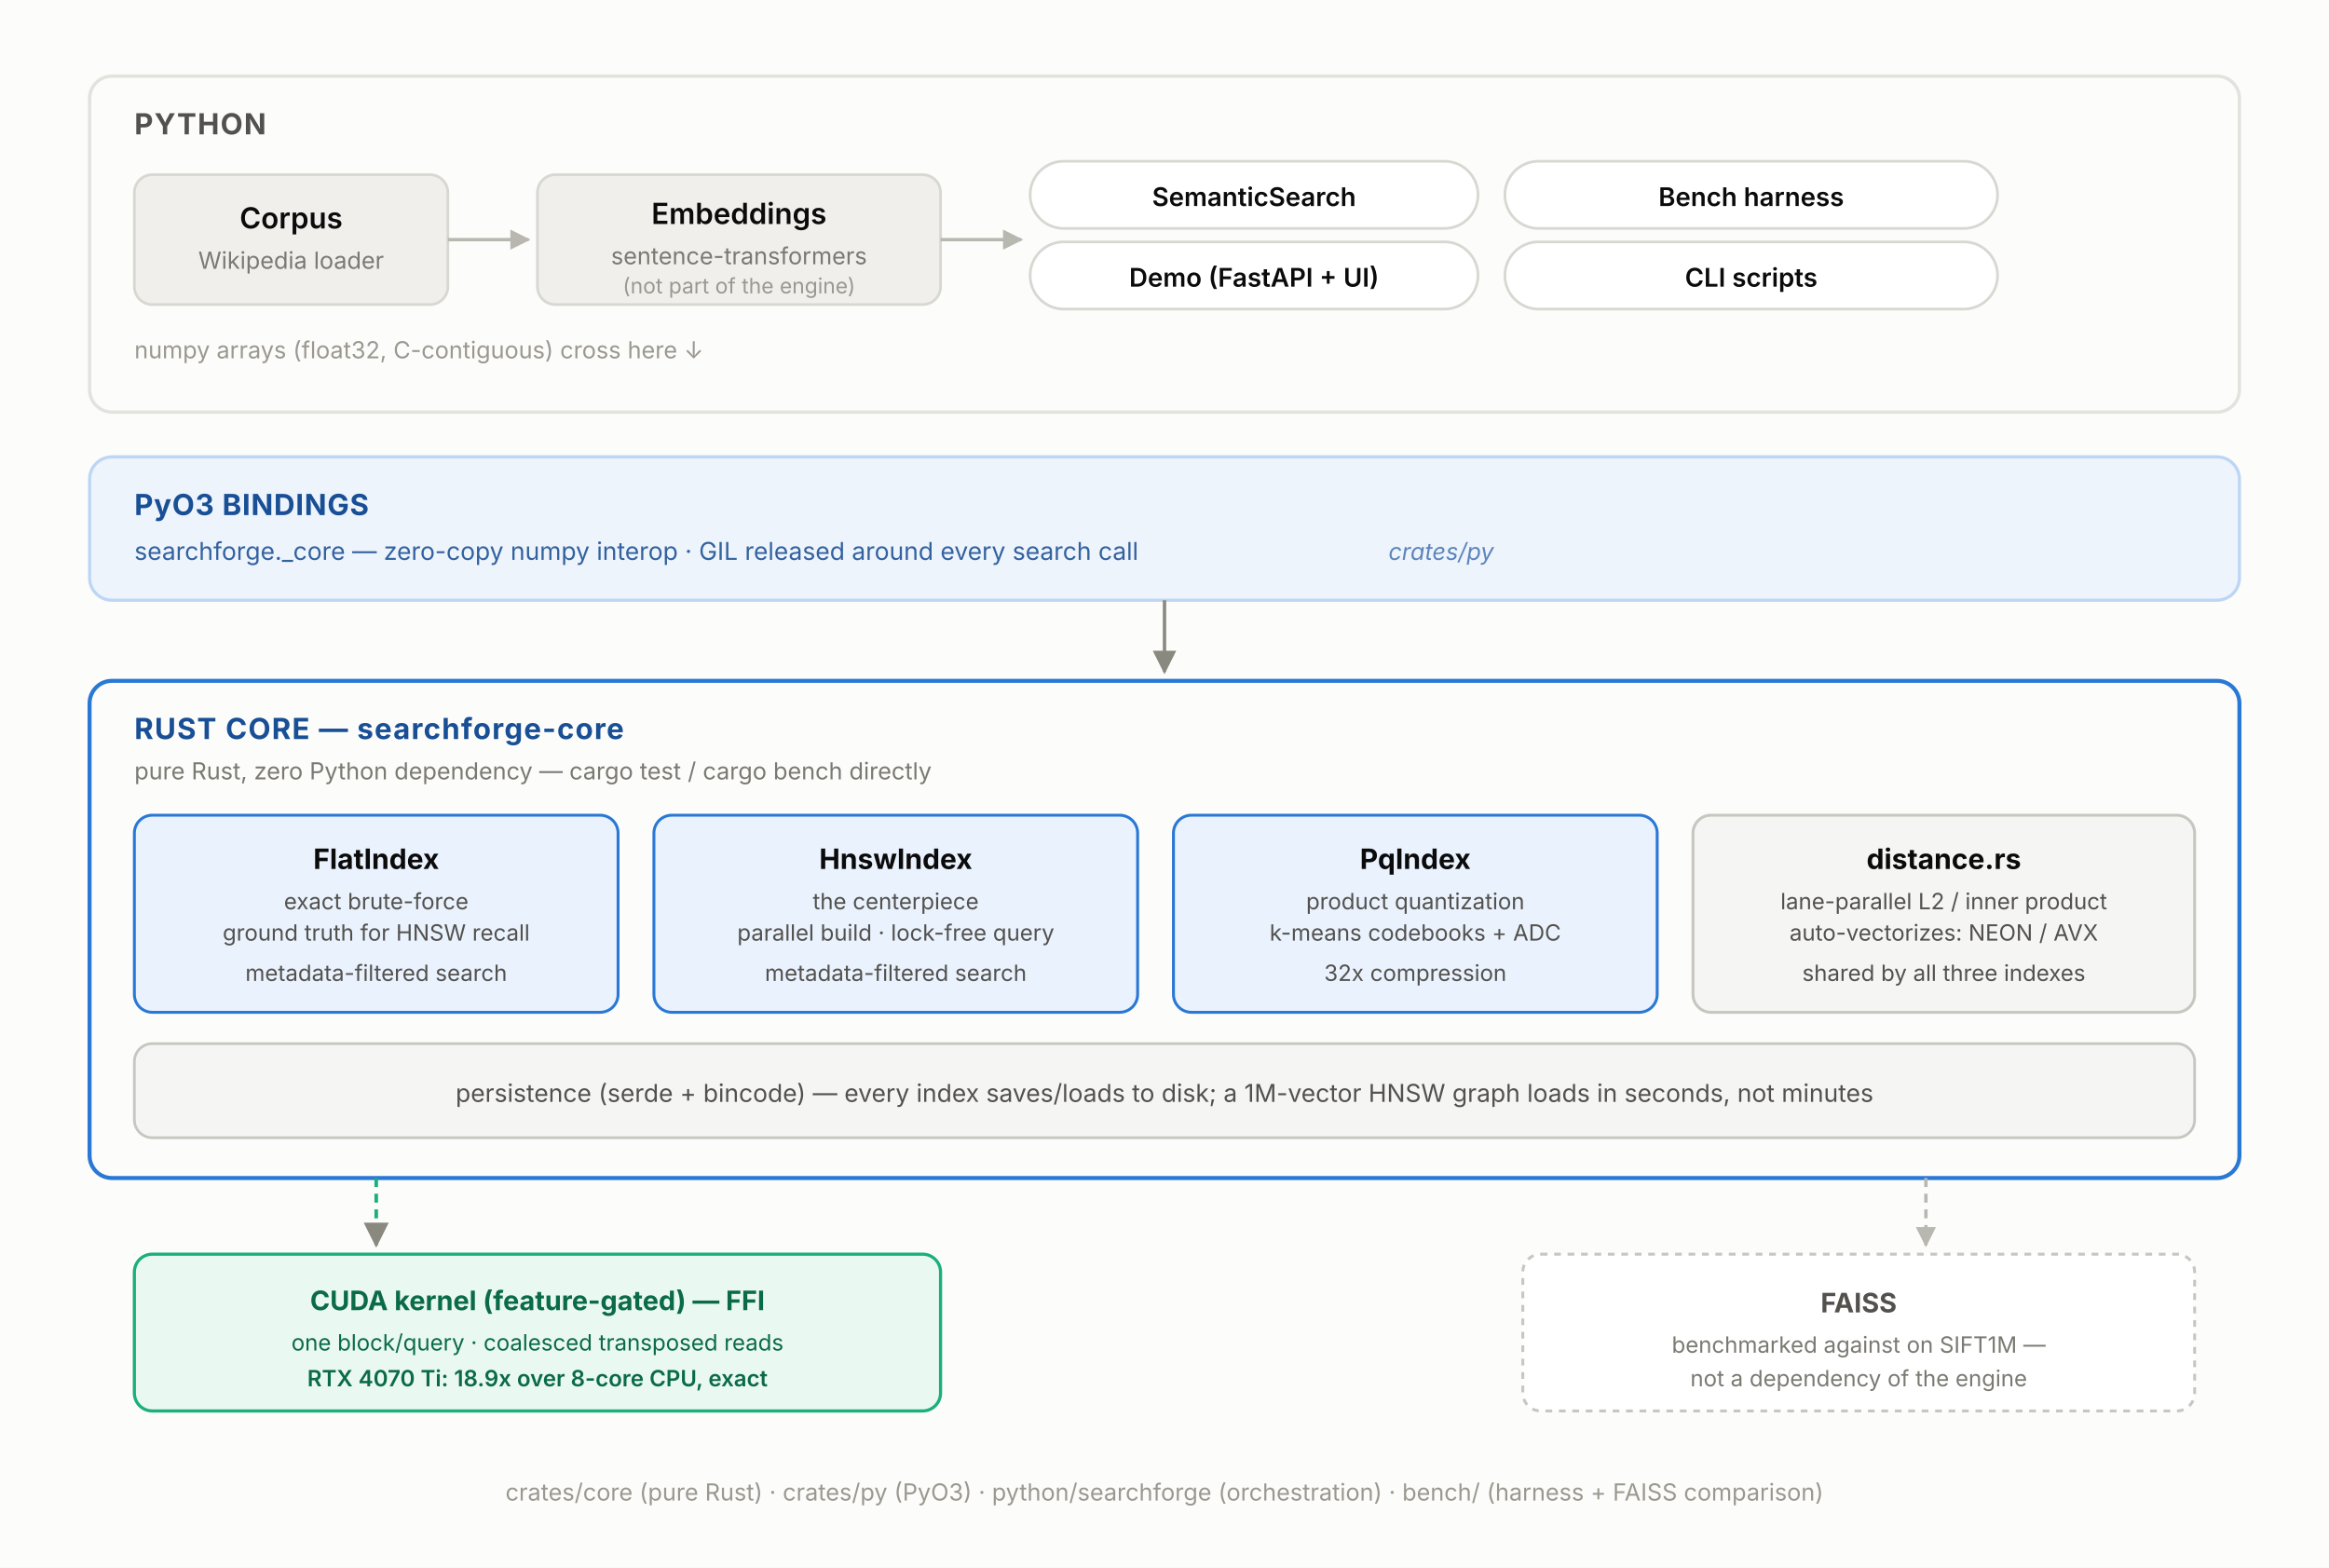
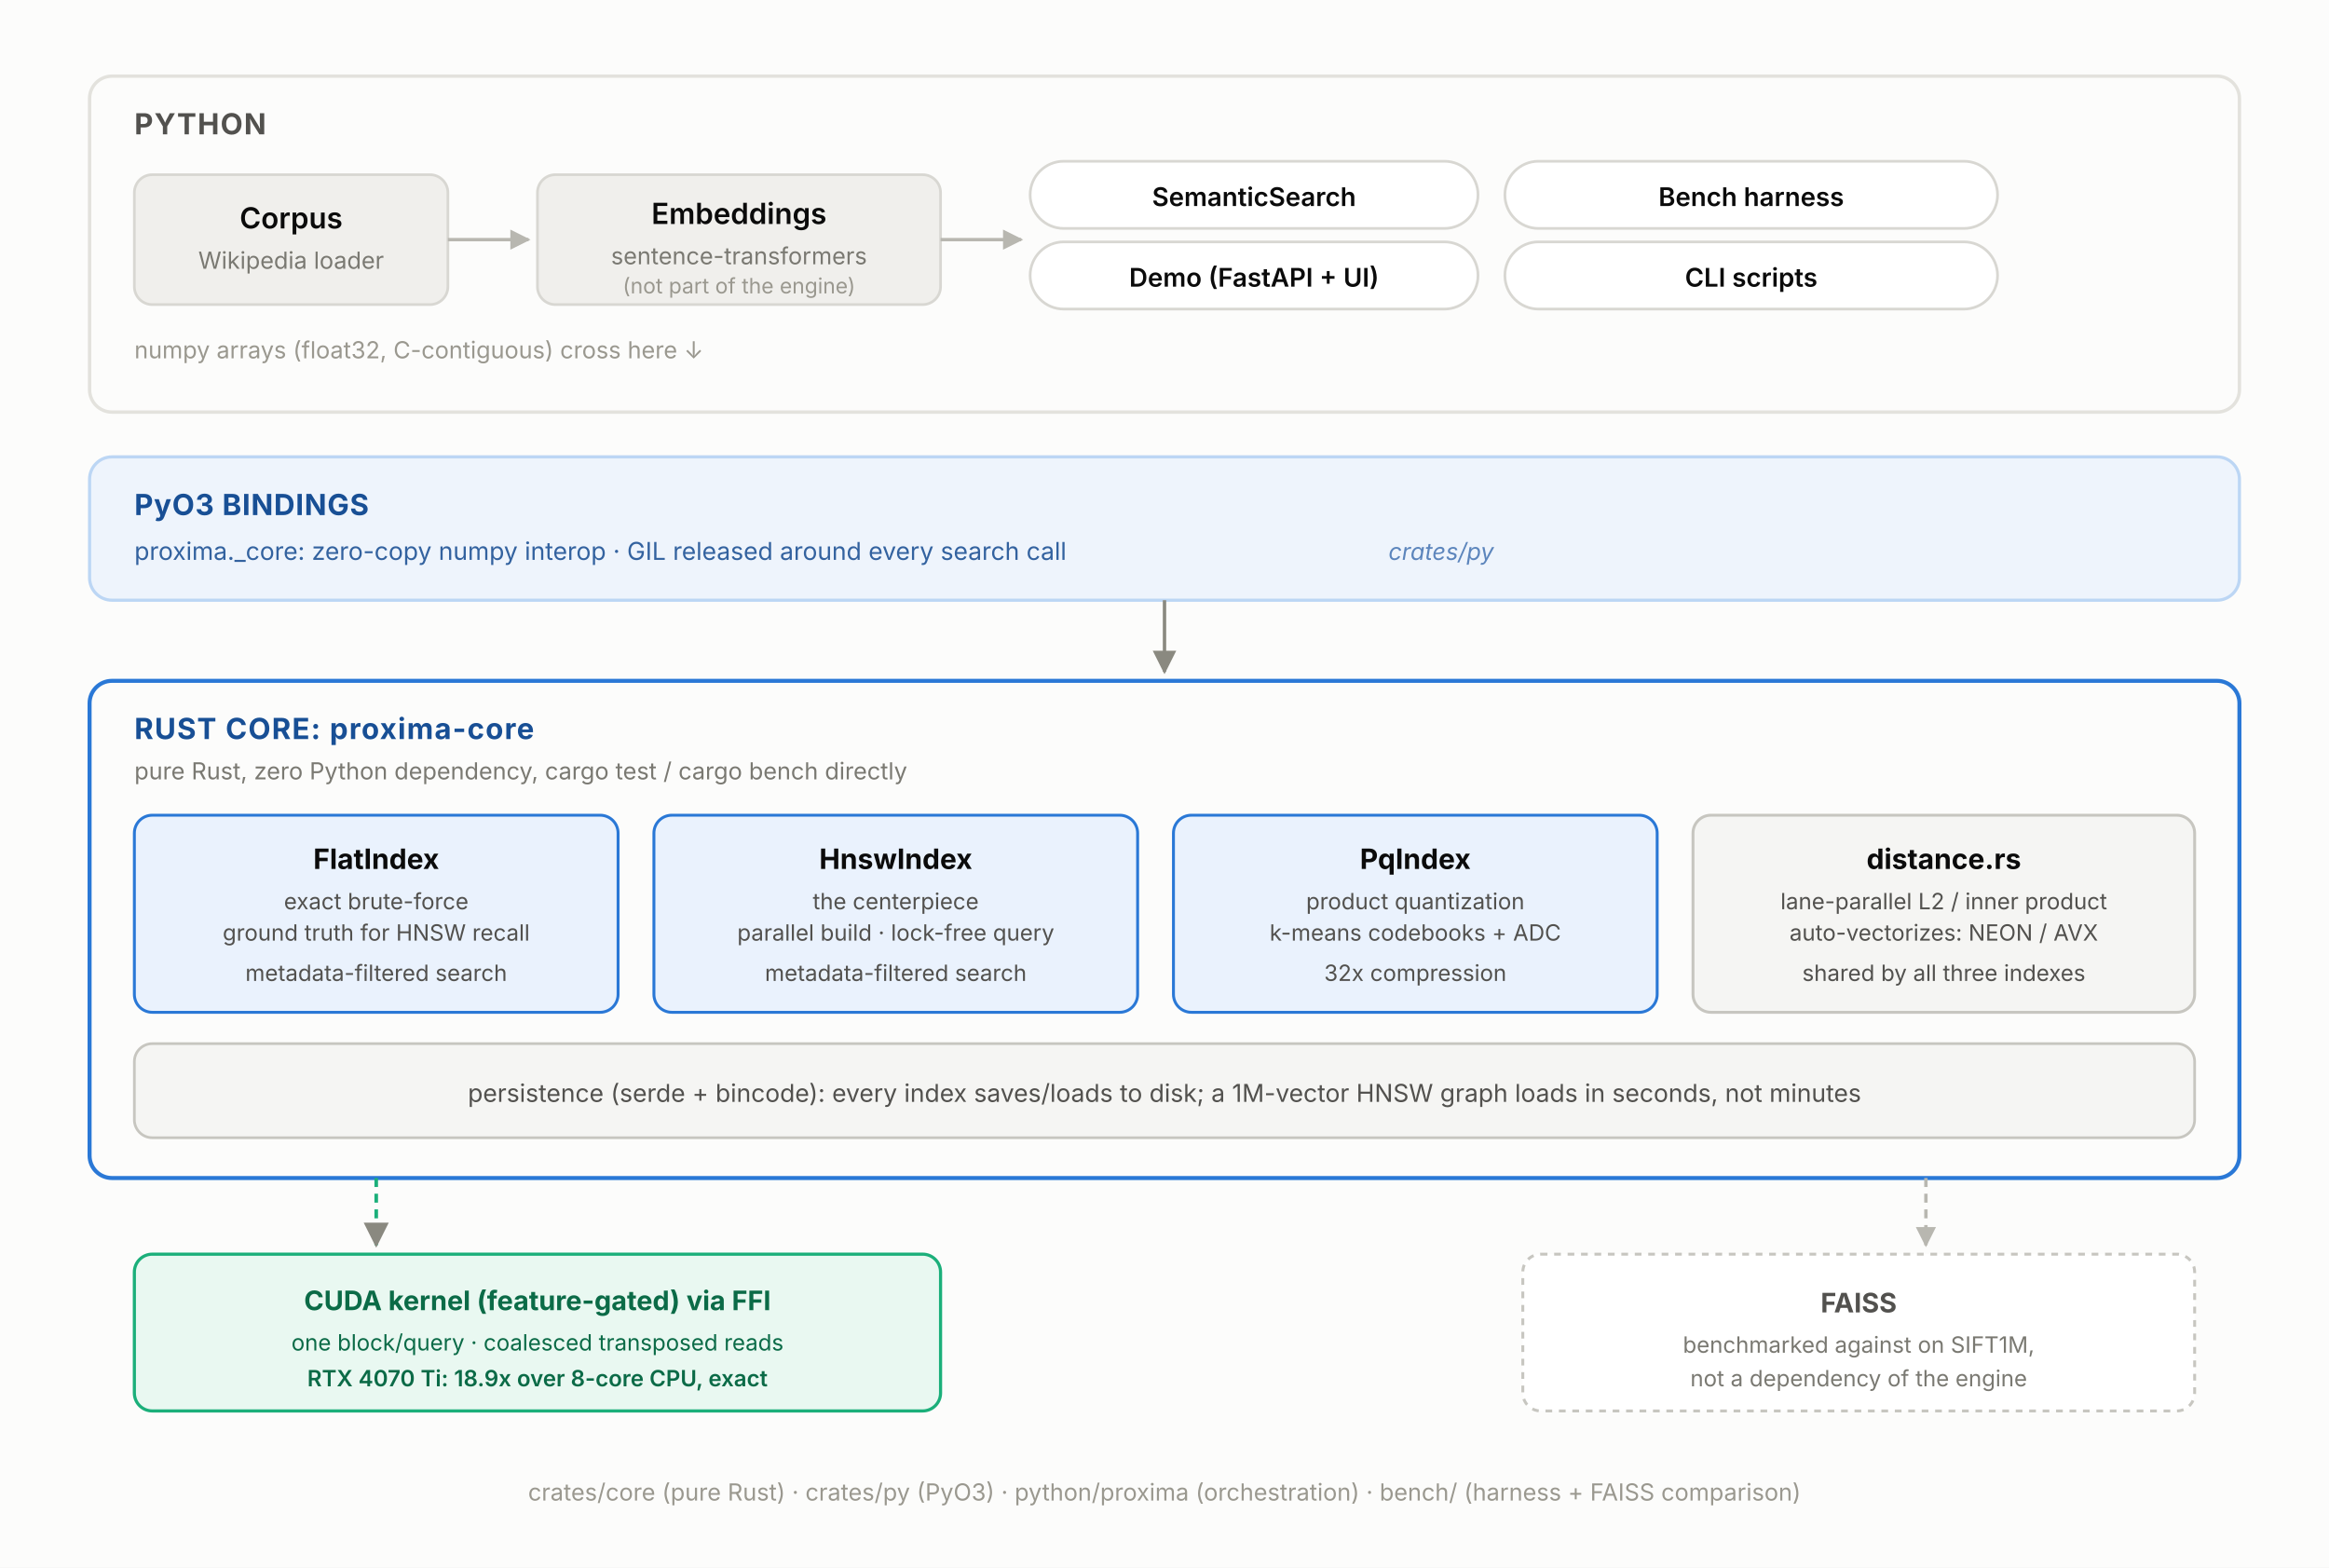
<svg xmlns="http://www.w3.org/2000/svg" viewBox="0 0 1040 700" font-family="-apple-system,BlinkMacSystemFont,'Segoe UI',sans-serif">
  <defs>
    <marker id="arrow" viewBox="0 0 10 10" refX="9" refY="5" markerWidth="7" markerHeight="7" orient="auto-start-reverse">
      <path d="M0,0 L10,5 L0,10 z" fill="#8a8980" />
    </marker>
    <marker id="arrowMuted" viewBox="0 0 10 10" refX="9" refY="5" markerWidth="6" markerHeight="6" orient="auto-start-reverse">
      <path d="M0,0 L10,5 L0,10 z" fill="#b8b7b0" />
    </marker>
  </defs>
  <rect x="0" y="0" width="1040" height="700" fill="#fcfcfb" />
  <rect x="40" y="34" width="960" height="150" rx="10" fill="none" stroke="#e3e2dd" stroke-width="1.5" />
  <text x="60" y="60" font-size="13" font-weight="700" fill="#52514e" letter-spacing="0.5">PYTHON</text>
  <rect x="60" y="78" width="140" height="58" rx="8" fill="#f0efec" stroke="#d8d7d2" stroke-width="1.2" />
  <text x="130" y="102" font-size="13" font-weight="600" fill="#0b0b0b" text-anchor="middle">Corpus</text>
  <text x="130" y="120" font-size="10.5" fill="#7a7972" text-anchor="middle">Wikipedia loader</text>
  <path d="M200,107 H236" stroke="#b8b7b0" stroke-width="1.5" marker-end="url(#arrowMuted)" />
  <rect x="240" y="78" width="180" height="58" rx="8" fill="#f0efec" stroke="#d8d7d2" stroke-width="1.2" />
  <text x="330" y="100" font-size="13" font-weight="600" fill="#0b0b0b" text-anchor="middle">Embeddings</text>
  <text x="330" y="118" font-size="10.5" fill="#7a7972" text-anchor="middle">sentence-transformers</text>
  <text x="330" y="131" font-size="9.5" fill="#9a988f" text-anchor="middle">(not part of the engine)</text>
  <path d="M420,107 H456" stroke="#b8b7b0" stroke-width="1.5" marker-end="url(#arrowMuted)" />
  <rect x="460" y="72" width="200" height="30" rx="15" fill="#ffffff" stroke="#d8d7d2" stroke-width="1.2" />
  <text x="560" y="92" font-size="11.5" fill="#0b0b0b" text-anchor="middle" font-weight="600">SemanticSearch</text>
  <rect x="460" y="108" width="200" height="30" rx="15" fill="#ffffff" stroke="#d8d7d2" stroke-width="1.2" />
  <text x="560" y="128" font-size="11.5" fill="#0b0b0b" text-anchor="middle" font-weight="600">Demo (FastAPI + UI)</text>
  <rect x="672" y="72" width="220" height="30" rx="15" fill="#ffffff" stroke="#d8d7d2" stroke-width="1.2" />
  <text x="782" y="92" font-size="11.5" fill="#0b0b0b" text-anchor="middle" font-weight="600">Bench harness</text>
  <rect x="672" y="108" width="220" height="30" rx="15" fill="#ffffff" stroke="#d8d7d2" stroke-width="1.2" />
  <text x="782" y="128" font-size="11.5" fill="#0b0b0b" text-anchor="middle" font-weight="600">CLI scripts</text>
  <text x="60" y="160" font-size="10.5" fill="#9a988f">numpy arrays (float32, C-contiguous) cross here ↓</text>
  <rect x="40" y="204" width="960" height="64" rx="10" fill="#eef4fc" stroke="#bcd6f4" stroke-width="1.4" />
  <text x="60" y="230" font-size="13" font-weight="700" fill="#184f95" letter-spacing="0.3">PyO3 BINDINGS</text>
-   <text x="60" y="250" font-size="11" fill="#33629f">searchforge._core — zero-copy numpy interop · GIL released around every search call</text>
+   <text x="60" y="250" font-size="11" fill="#33629f">proxima._core: zero-copy numpy interop · GIL released around every search call</text>
  <text x="620" y="250" font-size="10.5" fill="#5c85bc" font-style="italic">crates/py</text>
  <path d="M520,268 V300" stroke="#8a8980" stroke-width="1.5" marker-end="url(#arrow)" />
  <rect x="40" y="304" width="960" height="222" rx="10" fill="none" stroke="#2a78d6" stroke-width="1.8" />
-   <text x="60" y="330" font-size="13" font-weight="700" fill="#184f95" letter-spacing="0.5">RUST CORE — searchforge-core</text>
-   <text x="60" y="348" font-size="10.5" fill="#7a7972">pure Rust, zero Python dependency — cargo test / cargo bench directly</text>
+   <text x="60" y="330" font-size="13" font-weight="700" fill="#184f95" letter-spacing="0.5">RUST CORE: proxima-core</text>
+   <text x="60" y="348" font-size="10.5" fill="#7a7972">pure Rust, zero Python dependency, cargo test / cargo bench directly</text>
  <rect x="60" y="364" width="216" height="88" rx="8" fill="#eaf2fd" stroke="#2a78d6" stroke-width="1.3" />
  <text x="168" y="388" font-size="12.5" font-weight="700" fill="#0b0b0b" text-anchor="middle">FlatIndex</text>
  <text x="168" y="406" font-size="10" fill="#52514e" text-anchor="middle">exact brute-force</text>
  <text x="168" y="420" font-size="10" fill="#52514e" text-anchor="middle">ground truth for HNSW recall</text>
  <text x="168" y="438" font-size="10" fill="#52514e" text-anchor="middle">metadata-filtered search</text>
  <rect x="292" y="364" width="216" height="88" rx="8" fill="#eaf2fd" stroke="#2a78d6" stroke-width="1.3" />
  <text x="400" y="388" font-size="12.5" font-weight="700" fill="#0b0b0b" text-anchor="middle">HnswIndex</text>
  <text x="400" y="406" font-size="10" fill="#52514e" text-anchor="middle">the centerpiece</text>
  <text x="400" y="420" font-size="10" fill="#52514e" text-anchor="middle">parallel build · lock-free query</text>
  <text x="400" y="438" font-size="10" fill="#52514e" text-anchor="middle">metadata-filtered search</text>
  <rect x="524" y="364" width="216" height="88" rx="8" fill="#eaf2fd" stroke="#2a78d6" stroke-width="1.3" />
  <text x="632" y="388" font-size="12.5" font-weight="700" fill="#0b0b0b" text-anchor="middle">PqIndex</text>
  <text x="632" y="406" font-size="10" fill="#52514e" text-anchor="middle">product quantization</text>
  <text x="632" y="420" font-size="10" fill="#52514e" text-anchor="middle">k-means codebooks + ADC</text>
  <text x="632" y="438" font-size="10" fill="#52514e" text-anchor="middle">32x compression</text>
  <rect x="756" y="364" width="224" height="88" rx="8" fill="#f5f5f3" stroke="#c7c6c0" stroke-width="1.3" />
  <text x="868" y="388" font-size="12.5" font-weight="700" fill="#0b0b0b" text-anchor="middle">distance.rs</text>
  <text x="868" y="406" font-size="10" fill="#52514e" text-anchor="middle">lane-parallel L2 / inner product</text>
  <text x="868" y="420" font-size="10" fill="#52514e" text-anchor="middle">auto-vectorizes: NEON / AVX</text>
  <text x="868" y="438" font-size="10" fill="#52514e" text-anchor="middle">shared by all three indexes</text>
  <rect x="60" y="466" width="920" height="42" rx="8" fill="#f5f5f3" stroke="#c7c6c0" stroke-width="1.2" />
-   <text x="520" y="492" font-size="11" fill="#52514e" text-anchor="middle">persistence (serde + bincode) — every index saves/loads to disk; a 1M-vector HNSW graph loads in seconds, not minutes</text>
+   <text x="520" y="492" font-size="11" fill="#52514e" text-anchor="middle">persistence (serde + bincode): every index saves/loads to disk; a 1M-vector HNSW graph loads in seconds, not minutes</text>
  <path d="M168,526 V556" stroke="#1baf7a" stroke-width="1.6" stroke-dasharray="4,3" marker-end="url(#arrow)" />
  <path d="M860,526 V556" stroke="#b8b7b0" stroke-width="1.5" stroke-dasharray="4,3" marker-end="url(#arrowMuted)" />
  <rect x="60" y="560" width="360" height="70" rx="8" fill="#e9f8f1" stroke="#1baf7a" stroke-width="1.4" />
-   <text x="240" y="585" font-size="12" font-weight="700" fill="#0b6b47" text-anchor="middle">CUDA kernel (feature-gated) — FFI</text>
+   <text x="240" y="585" font-size="12" font-weight="700" fill="#0b6b47" text-anchor="middle">CUDA kernel (feature-gated) via FFI</text>
  <text x="240" y="603" font-size="10" fill="#0b6b47" text-anchor="middle">one block/query · coalesced transposed reads</text>
  <text x="240" y="619" font-size="10" fill="#0b6b47" text-anchor="middle" font-weight="600">RTX 4070 Ti: 18.9x over 8-core CPU, exact</text>
  <rect x="680" y="560" width="300" height="70" rx="8" fill="#ffffff" stroke="#c7c6c0" stroke-width="1.3" stroke-dasharray="3,3" />
  <text x="830" y="586" font-size="12" font-weight="700" fill="#52514e" text-anchor="middle">FAISS</text>
-   <text x="830" y="604" font-size="10" fill="#7a7972" text-anchor="middle">benchmarked against on SIFT1M —</text>
+   <text x="830" y="604" font-size="10" fill="#7a7972" text-anchor="middle">benchmarked against on SIFT1M,</text>
  <text x="830" y="619" font-size="10" fill="#7a7972" text-anchor="middle">not a dependency of the engine</text>
-   <text x="520" y="670" font-size="10.5" fill="#9a988f" text-anchor="middle">crates/core (pure Rust) · crates/py (PyO3) · python/searchforge (orchestration) · bench/ (harness + FAISS comparison)</text>
+   <text x="520" y="670" font-size="10.5" fill="#9a988f" text-anchor="middle">crates/core (pure Rust) · crates/py (PyO3) · python/proxima (orchestration) · bench/ (harness + FAISS comparison)</text>
</svg>
